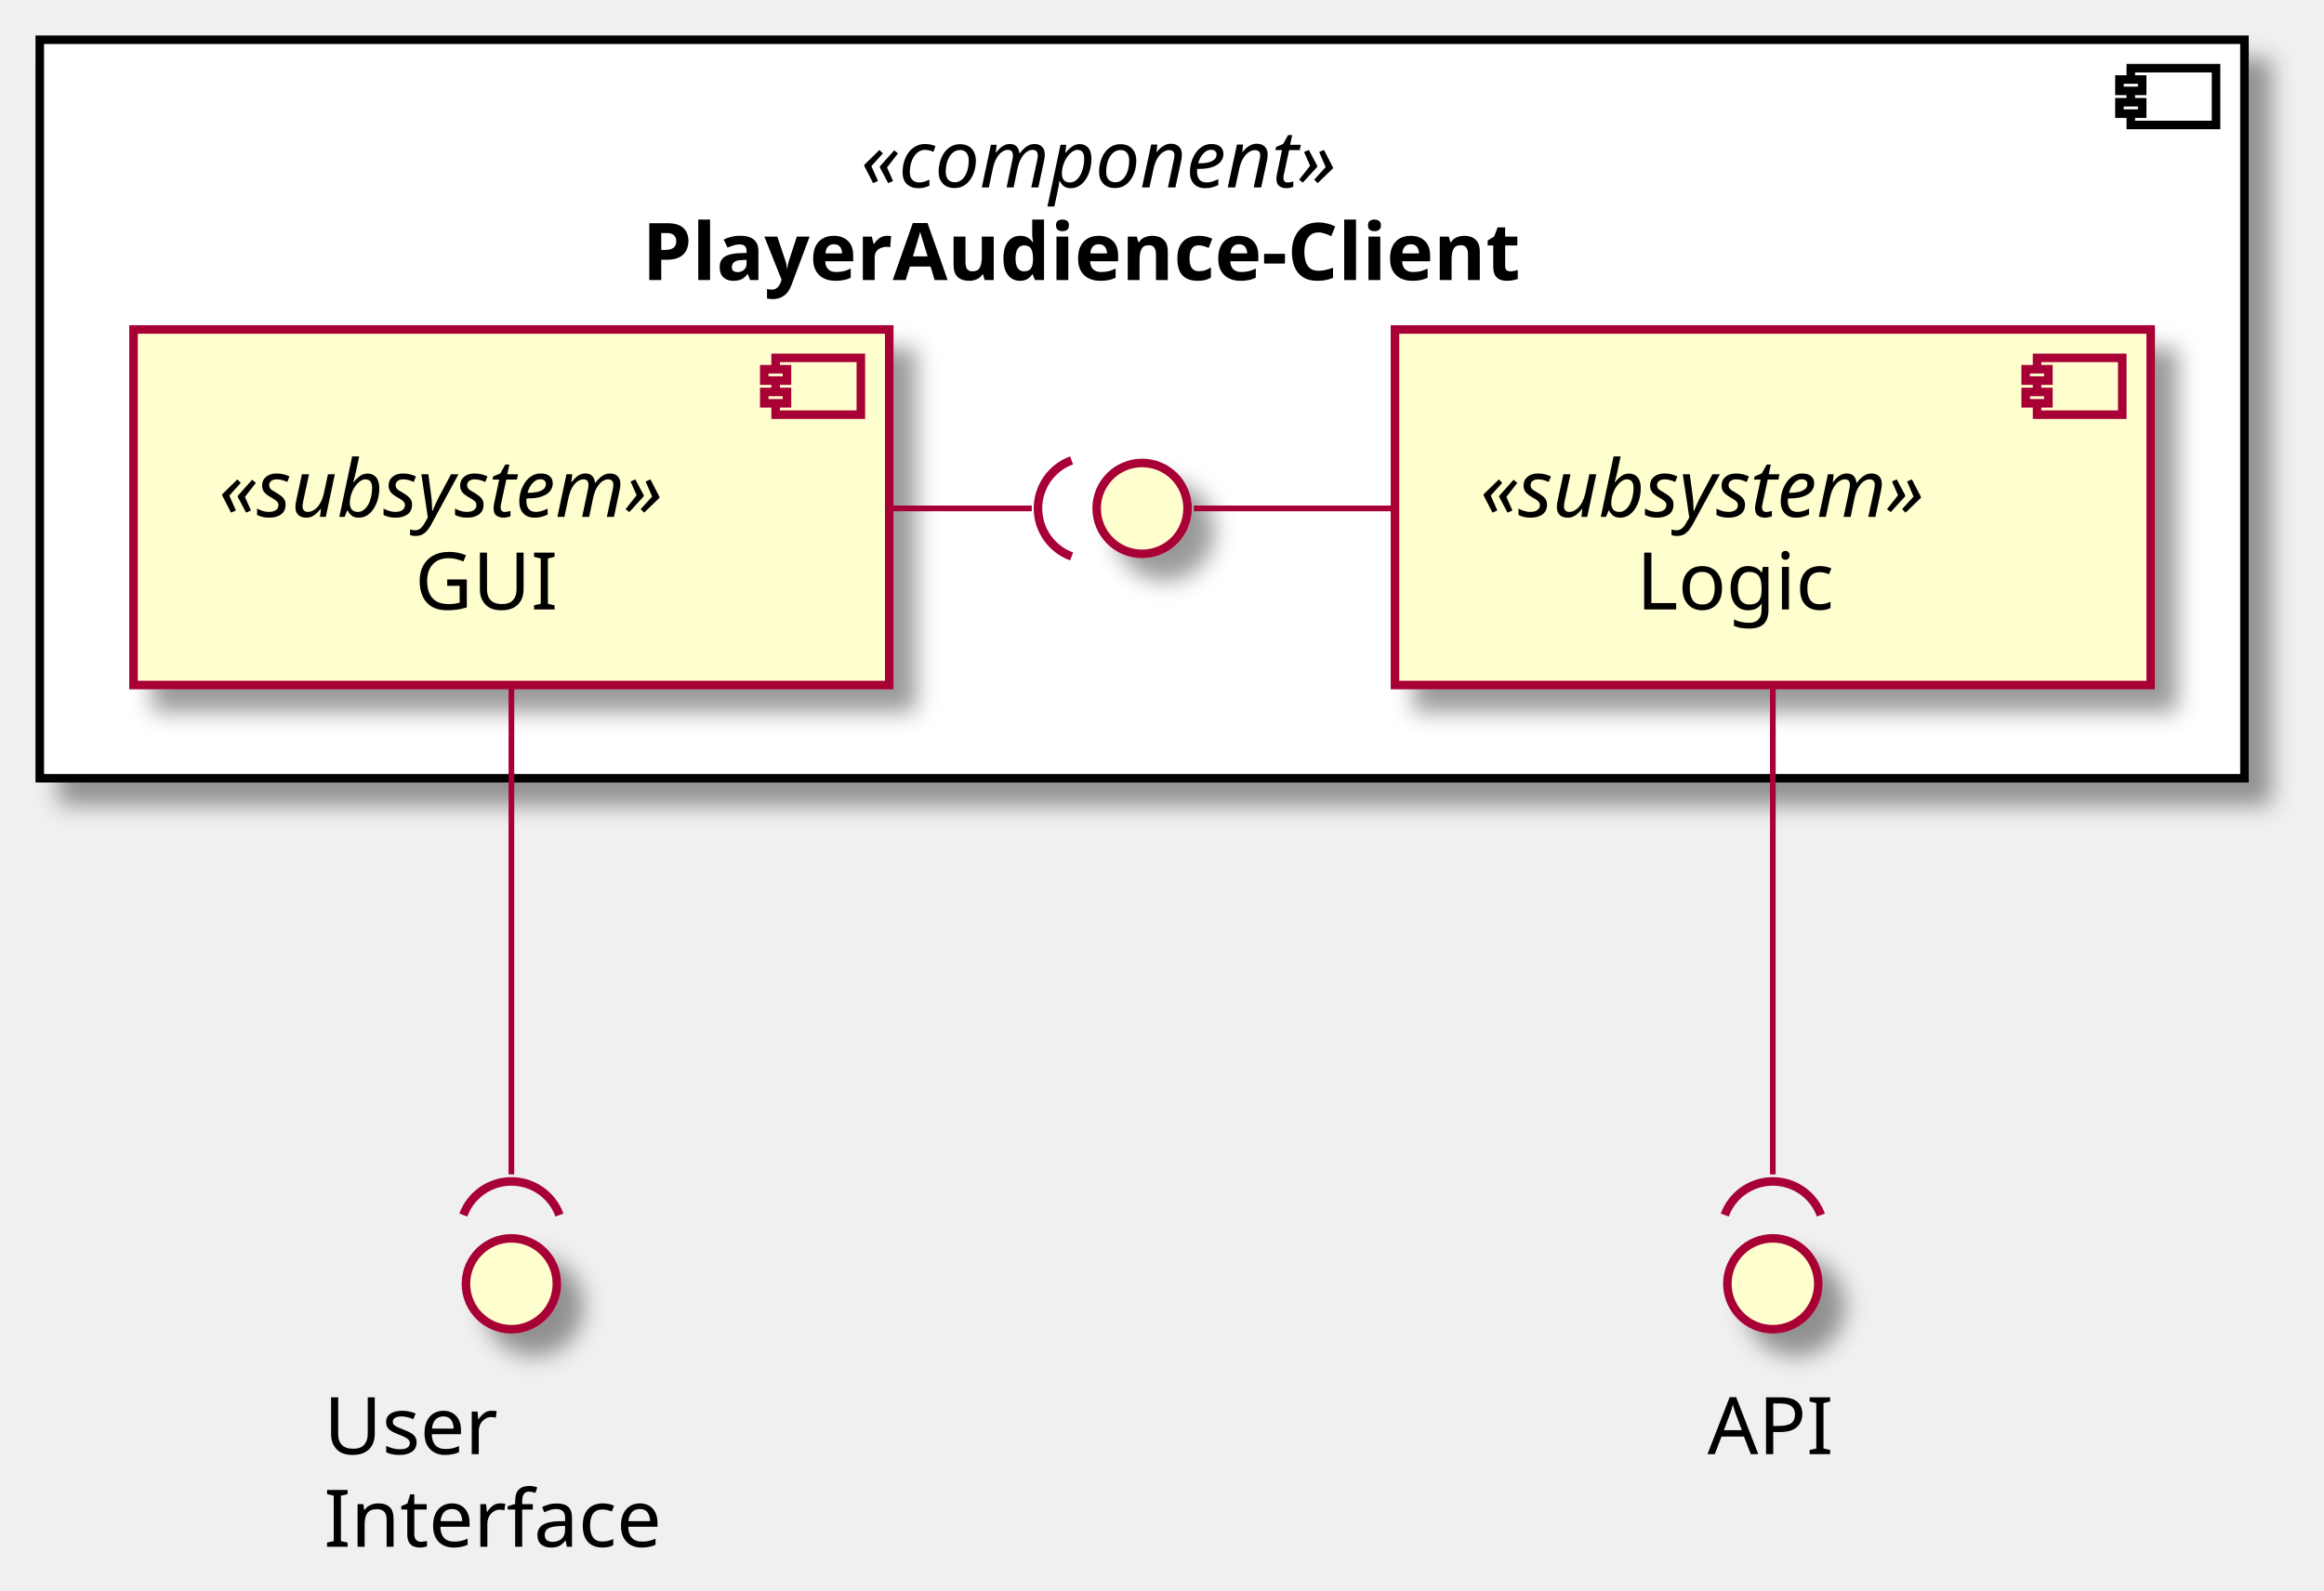
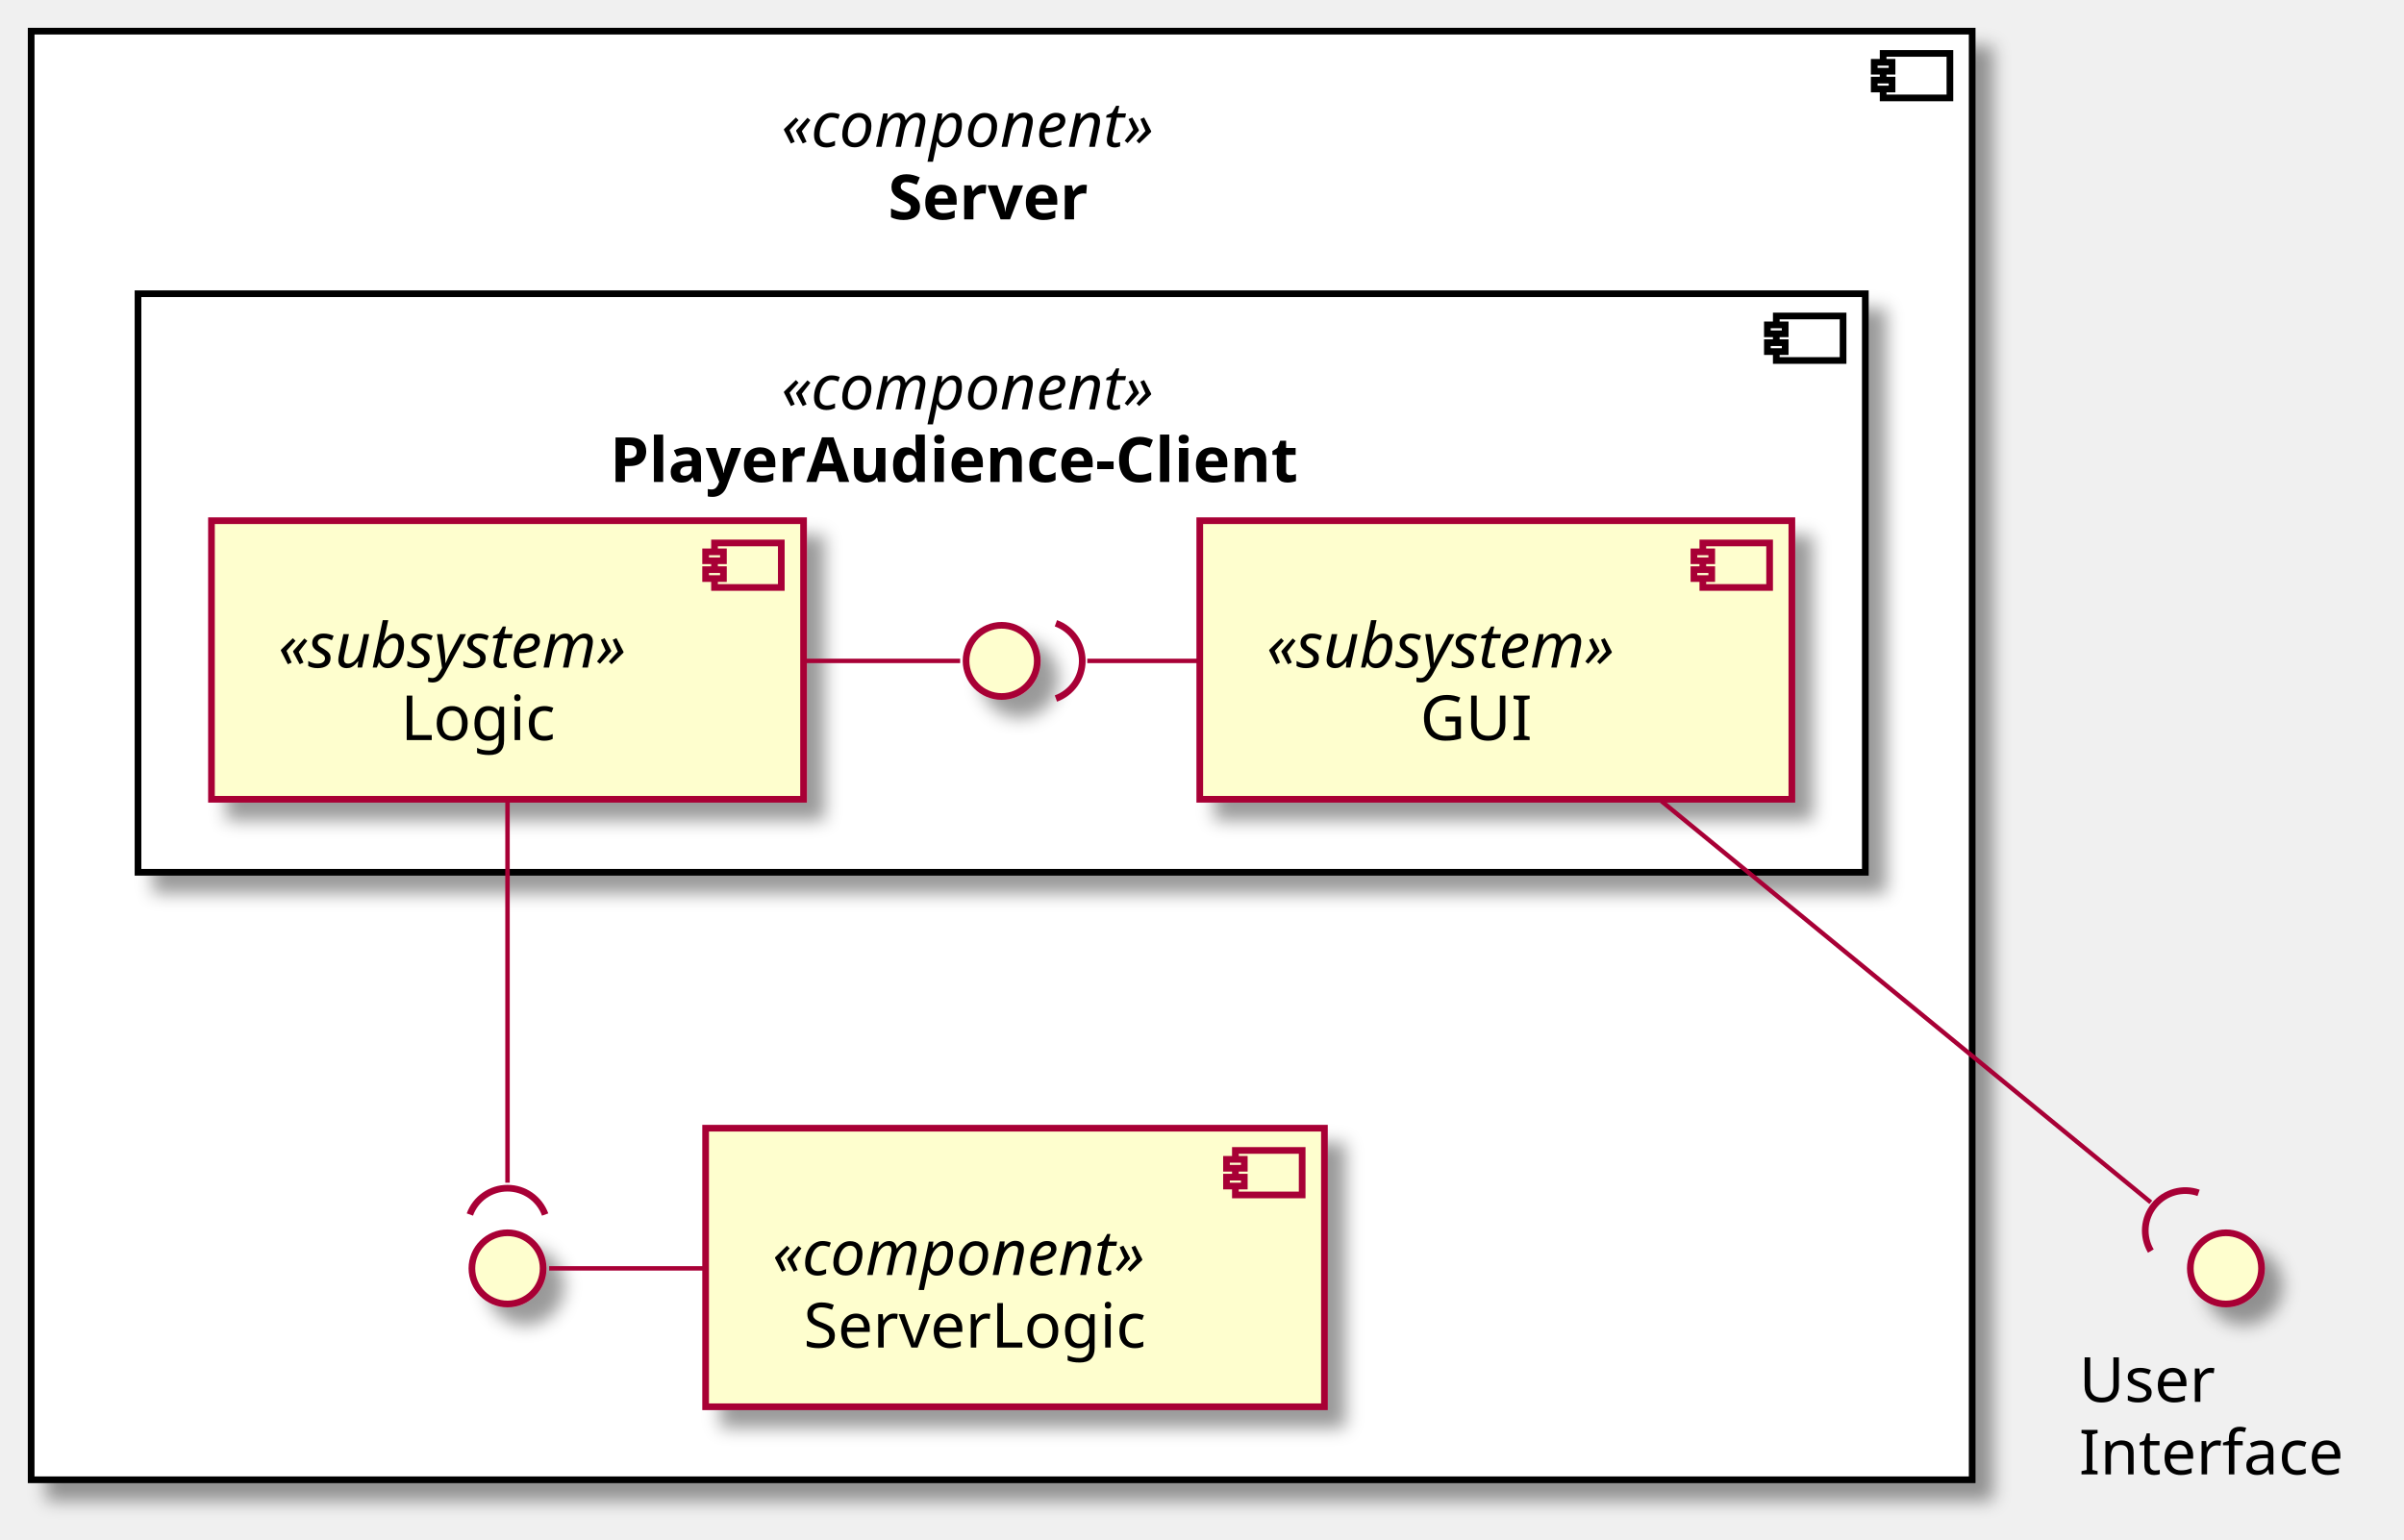
- <svg xmlns="http://www.w3.org/2000/svg" contentScriptType="application/ecmascript" contentStyleType="text/css" height="280px" preserveAspectRatio="none" style="width:409px;height:280px;" version="1.1" viewBox="0 0 409 280" width="409px" zoomAndPan="magnify">
+ <svg xmlns="http://www.w3.org/2000/svg" contentScriptType="application/ecmascript" contentStyleType="text/css" height="346px" preserveAspectRatio="none" style="width:540px;height:346px;" version="1.1" viewBox="0 0 540 346" width="540px" zoomAndPan="magnify">
  <defs>
-     <filter height="300%" id="f1r70l58veiw2v" width="300%" x="-1" y="-1">
+     <filter height="300%" id="f1e9h5sjd1io89" width="300%" x="-1" y="-1">
      <feGaussianBlur result="blurOut" stdDeviation="2.0" />
      <feColorMatrix in="blurOut" result="blurOut2" type="matrix" values="0 0 0 0 0 0 0 0 0 0 0 0 0 0 0 0 0 0 .4 0" />
      <feOffset dx="4.0" dy="4.0" in="blurOut2" result="blurOut3" />
      <feBlend in="SourceGraphic" in2="blurOut3" mode="normal" />
    </filter>
  </defs>
  <g>
-     <rect fill="#FFFFFF" filter="url(#f1r70l58veiw2v)" height="130" style="stroke: #000000; stroke-width: 1.5;" width="388" x="7" y="7" />
-     <rect fill="#FFFFFF" height="10" style="stroke: #000000; stroke-width: 1.5;" width="15" x="375" y="12" />
-     <rect fill="#FFFFFF" height="2" style="stroke: #000000; stroke-width: 1.5;" width="4" x="373" y="14" />
-     <rect fill="#FFFFFF" height="2" style="stroke: #000000; stroke-width: 1.5;" width="4" x="373" y="18" />
-     <text fill="#000000" font-family="sans-serif" font-size="14" font-style="italic" lengthAdjust="spacingAndGlyphs" textLength="99" x="151.5" y="32.995">«component»</text>
-     <text fill="#000000" font-family="sans-serif" font-size="14" font-weight="bold" lengthAdjust="spacingAndGlyphs" textLength="176" x="113" y="49.292">PlayerAudience-Client</text>
-     <rect fill="#FEFECE" filter="url(#f1r70l58veiw2v)" height="62.594" style="stroke: #A80036; stroke-width: 1.5;" width="133" x="23.5" y="58" />
-     <rect fill="#FEFECE" height="10" style="stroke: #A80036; stroke-width: 1.5;" width="15" x="136.5" y="63" />
-     <rect fill="#FEFECE" height="2" style="stroke: #A80036; stroke-width: 1.5;" width="4" x="134.5" y="65" />
-     <rect fill="#FEFECE" height="2" style="stroke: #A80036; stroke-width: 1.5;" width="4" x="134.5" y="69" />
-     <text fill="#000000" font-family="sans-serif" font-size="14" font-style="italic" lengthAdjust="spacingAndGlyphs" textLength="93" x="38.5" y="90.995">«subsystem»</text>
-     <text fill="#000000" font-family="sans-serif" font-size="14" lengthAdjust="spacingAndGlyphs" textLength="24" x="73" y="107.292">GUI</text>
-     <rect fill="#FEFECE" filter="url(#f1r70l58veiw2v)" height="62.594" style="stroke: #A80036; stroke-width: 1.5;" width="133" x="245.5" y="58" />
-     <rect fill="#FEFECE" height="10" style="stroke: #A80036; stroke-width: 1.5;" width="15" x="358.5" y="63" />
-     <rect fill="#FEFECE" height="2" style="stroke: #A80036; stroke-width: 1.5;" width="4" x="356.5" y="65" />
-     <rect fill="#FEFECE" height="2" style="stroke: #A80036; stroke-width: 1.5;" width="4" x="356.5" y="69" />
-     <text fill="#000000" font-family="sans-serif" font-size="14" font-style="italic" lengthAdjust="spacingAndGlyphs" textLength="93" x="260.5" y="90.995">«subsystem»</text>
-     <text fill="#000000" font-family="sans-serif" font-size="14" lengthAdjust="spacingAndGlyphs" textLength="38" x="288" y="107.292">Logic</text>
-     <ellipse cx="201" cy="89.5" fill="#FEFECE" filter="url(#f1r70l58veiw2v)" rx="8" ry="8" style="stroke: #A80036; stroke-width: 1.5;" />
-     <ellipse cx="90" cy="226" fill="#FEFECE" filter="url(#f1r70l58veiw2v)" rx="8" ry="8" style="stroke: #A80036; stroke-width: 1.5;" />
-     <text fill="#000000" font-family="sans-serif" font-size="14" lengthAdjust="spacingAndGlyphs" textLength="31" x="57" y="255.995">User</text>
-     <text fill="#000000" font-family="sans-serif" font-size="14" lengthAdjust="spacingAndGlyphs" textLength="66" x="57" y="272.292">Interface</text>
-     <ellipse cx="312" cy="226" fill="#FEFECE" filter="url(#f1r70l58veiw2v)" rx="8" ry="8" style="stroke: #A80036; stroke-width: 1.5;" />
-     <text fill="#000000" font-family="sans-serif" font-size="14" lengthAdjust="spacingAndGlyphs" textLength="23" x="300.5" y="255.995">API</text>
-     <path d="M90,121.02 C90,147.431 90,184.744 90,206.749 " fill="none" id="GUI-to-ui" style="stroke: #A80036; stroke-width: 1.0;" />
-     <path d="M98.457,213.9 A9,9 0 0 0 81.543 213.9" fill="none" style="stroke: #A80036; stroke-width: 1.5;" />
-     <path d="M210.105,89.5 C221.781,89.5 233.456,89.5 245.132,89.5 " fill="none" id="empty-Logic" style="stroke: #A80036; stroke-width: 1.0;" />
-     <path d="M156.773,89.5 C165.043,89.5 173.313,89.5 181.583,89.5 " fill="none" id="GUI-to-empty" style="stroke: #A80036; stroke-width: 1.0;" />
-     <path d="M188.593,81.043 A9,9 0 0 0 188.593 97.957" fill="none" style="stroke: #A80036; stroke-width: 1.5;" />
-     <path d="M312,121.02 C312,147.431 312,184.744 312,206.749 " fill="none" id="Logic-to-api" style="stroke: #A80036; stroke-width: 1.0;" />
-     <path d="M320.457,213.9 A9,9 0 0 0 303.543 213.9" fill="none" style="stroke: #A80036; stroke-width: 1.5;" />
+     <rect fill="#FFFFFF" filter="url(#f1e9h5sjd1io89)" height="325.5" style="stroke: #000000; stroke-width: 1.5;" width="436" x="7" y="7" />
+     <rect fill="#FFFFFF" height="10" style="stroke: #000000; stroke-width: 1.5;" width="15" x="423" y="12" />
+     <rect fill="#FFFFFF" height="2" style="stroke: #000000; stroke-width: 1.5;" width="4" x="421" y="14" />
+     <rect fill="#FFFFFF" height="2" style="stroke: #000000; stroke-width: 1.5;" width="4" x="421" y="18" />
+     <text fill="#000000" font-family="sans-serif" font-size="14" font-style="italic" lengthAdjust="spacingAndGlyphs" textLength="99" x="175.5" y="32.995">«component»</text>
+     <text fill="#000000" font-family="sans-serif" font-size="14" font-weight="bold" lengthAdjust="spacingAndGlyphs" textLength="51" x="199.5" y="49.292">Server</text>
+     <rect fill="#FFFFFF" filter="url(#f1e9h5sjd1io89)" height="130" style="stroke: #000000; stroke-width: 1.5;" width="388" x="31" y="66" />
+     <rect fill="#FFFFFF" height="10" style="stroke: #000000; stroke-width: 1.5;" width="15" x="399" y="71" />
+     <rect fill="#FFFFFF" height="2" style="stroke: #000000; stroke-width: 1.5;" width="4" x="397" y="73" />
+     <rect fill="#FFFFFF" height="2" style="stroke: #000000; stroke-width: 1.5;" width="4" x="397" y="77" />
+     <text fill="#000000" font-family="sans-serif" font-size="14" font-style="italic" lengthAdjust="spacingAndGlyphs" textLength="99" x="175.5" y="91.995">«component»</text>
+     <text fill="#000000" font-family="sans-serif" font-size="14" font-weight="bold" lengthAdjust="spacingAndGlyphs" textLength="176" x="137" y="108.292">PlayerAudience-Client</text>
+     <ellipse cx="114" cy="285" fill="#FEFECE" filter="url(#f1e9h5sjd1io89)" rx="8" ry="8" style="stroke: #A80036; stroke-width: 1.5;" />
+     <rect fill="#FEFECE" filter="url(#f1e9h5sjd1io89)" height="62.594" style="stroke: #A80036; stroke-width: 1.5;" width="139" x="158.5" y="253.5" />
+     <rect fill="#FEFECE" height="10" style="stroke: #A80036; stroke-width: 1.5;" width="15" x="277.5" y="258.5" />
+     <rect fill="#FEFECE" height="2" style="stroke: #A80036; stroke-width: 1.5;" width="4" x="275.5" y="260.5" />
+     <rect fill="#FEFECE" height="2" style="stroke: #A80036; stroke-width: 1.5;" width="4" x="275.5" y="264.5" />
+     <text fill="#000000" font-family="sans-serif" font-size="14" font-style="italic" lengthAdjust="spacingAndGlyphs" textLength="99" x="173.5" y="286.495">«component»</text>
+     <text fill="#000000" font-family="sans-serif" font-size="14" lengthAdjust="spacingAndGlyphs" textLength="85" x="180.5" y="302.792">ServerLogic</text>
+     <rect fill="#FEFECE" filter="url(#f1e9h5sjd1io89)" height="62.594" style="stroke: #A80036; stroke-width: 1.5;" width="133" x="269.5" y="117" />
+     <rect fill="#FEFECE" height="10" style="stroke: #A80036; stroke-width: 1.5;" width="15" x="382.5" y="122" />
+     <rect fill="#FEFECE" height="2" style="stroke: #A80036; stroke-width: 1.5;" width="4" x="380.5" y="124" />
+     <rect fill="#FEFECE" height="2" style="stroke: #A80036; stroke-width: 1.5;" width="4" x="380.5" y="128" />
+     <text fill="#000000" font-family="sans-serif" font-size="14" font-style="italic" lengthAdjust="spacingAndGlyphs" textLength="93" x="284.5" y="149.995">«subsystem»</text>
+     <text fill="#000000" font-family="sans-serif" font-size="14" lengthAdjust="spacingAndGlyphs" textLength="24" x="319" y="166.292">GUI</text>
+     <rect fill="#FEFECE" filter="url(#f1e9h5sjd1io89)" height="62.594" style="stroke: #A80036; stroke-width: 1.5;" width="133" x="47.5" y="117" />
+     <rect fill="#FEFECE" height="10" style="stroke: #A80036; stroke-width: 1.5;" width="15" x="160.5" y="122" />
+     <rect fill="#FEFECE" height="2" style="stroke: #A80036; stroke-width: 1.5;" width="4" x="158.5" y="124" />
+     <rect fill="#FEFECE" height="2" style="stroke: #A80036; stroke-width: 1.5;" width="4" x="158.5" y="128" />
+     <text fill="#000000" font-family="sans-serif" font-size="14" font-style="italic" lengthAdjust="spacingAndGlyphs" textLength="93" x="62.5" y="149.995">«subsystem»</text>
+     <text fill="#000000" font-family="sans-serif" font-size="14" lengthAdjust="spacingAndGlyphs" textLength="38" x="90" y="166.292">Logic</text>
+     <ellipse cx="225" cy="148.5" fill="#FEFECE" filter="url(#f1e9h5sjd1io89)" rx="8" ry="8" style="stroke: #A80036; stroke-width: 1.5;" />
+     <ellipse cx="500" cy="285" fill="#FEFECE" filter="url(#f1e9h5sjd1io89)" rx="8" ry="8" style="stroke: #A80036; stroke-width: 1.5;" />
+     <text fill="#000000" font-family="sans-serif" font-size="14" lengthAdjust="spacingAndGlyphs" textLength="31" x="467" y="314.995">User</text>
+     <text fill="#000000" font-family="sans-serif" font-size="14" lengthAdjust="spacingAndGlyphs" textLength="66" x="467" y="331.292">Interface</text>
+     <path d="M373.214,180.02 C407.687,208.292 457.392,249.056 483.128,270.163 " fill="none" id="GUI-to-ui" style="stroke: #A80036; stroke-width: 1.0;" />
+     <path d="M493.864,268.03 A9,9 0 0 0 483.138 281.109" fill="none" style="stroke: #A80036; stroke-width: 1.5;" />
+     <path d="M180.773,148.5 C192.406,148.5 204.038,148.5 215.671,148.5 " fill="none" id="Logic-empty" style="stroke: #A80036; stroke-width: 1.0;" />
+     <path d="M244.23,148.5 C252.531,148.5 260.831,148.5 269.132,148.5 " fill="none" id="empty-backto-GUI" style="stroke: #A80036; stroke-width: 1.0;" />
+     <path d="M237.184,156.957 A9,9 0 0 0 237.182 140.042" fill="none" style="stroke: #A80036; stroke-width: 1.5;" />
+     <path d="M114,180.02 C114,206.431 114,243.744 114,265.749 " fill="none" id="Logic-to-api" style="stroke: #A80036; stroke-width: 1.0;" />
+     <path d="M122.457,272.9 A9,9 0 0 0 105.543 272.9" fill="none" style="stroke: #A80036; stroke-width: 1.5;" />
+     <path d="M123.352,285 C134.934,285 146.516,285 158.098,285 " fill="none" id="api-server" style="stroke: #A80036; stroke-width: 1.0;" />
  </g>
</svg>
